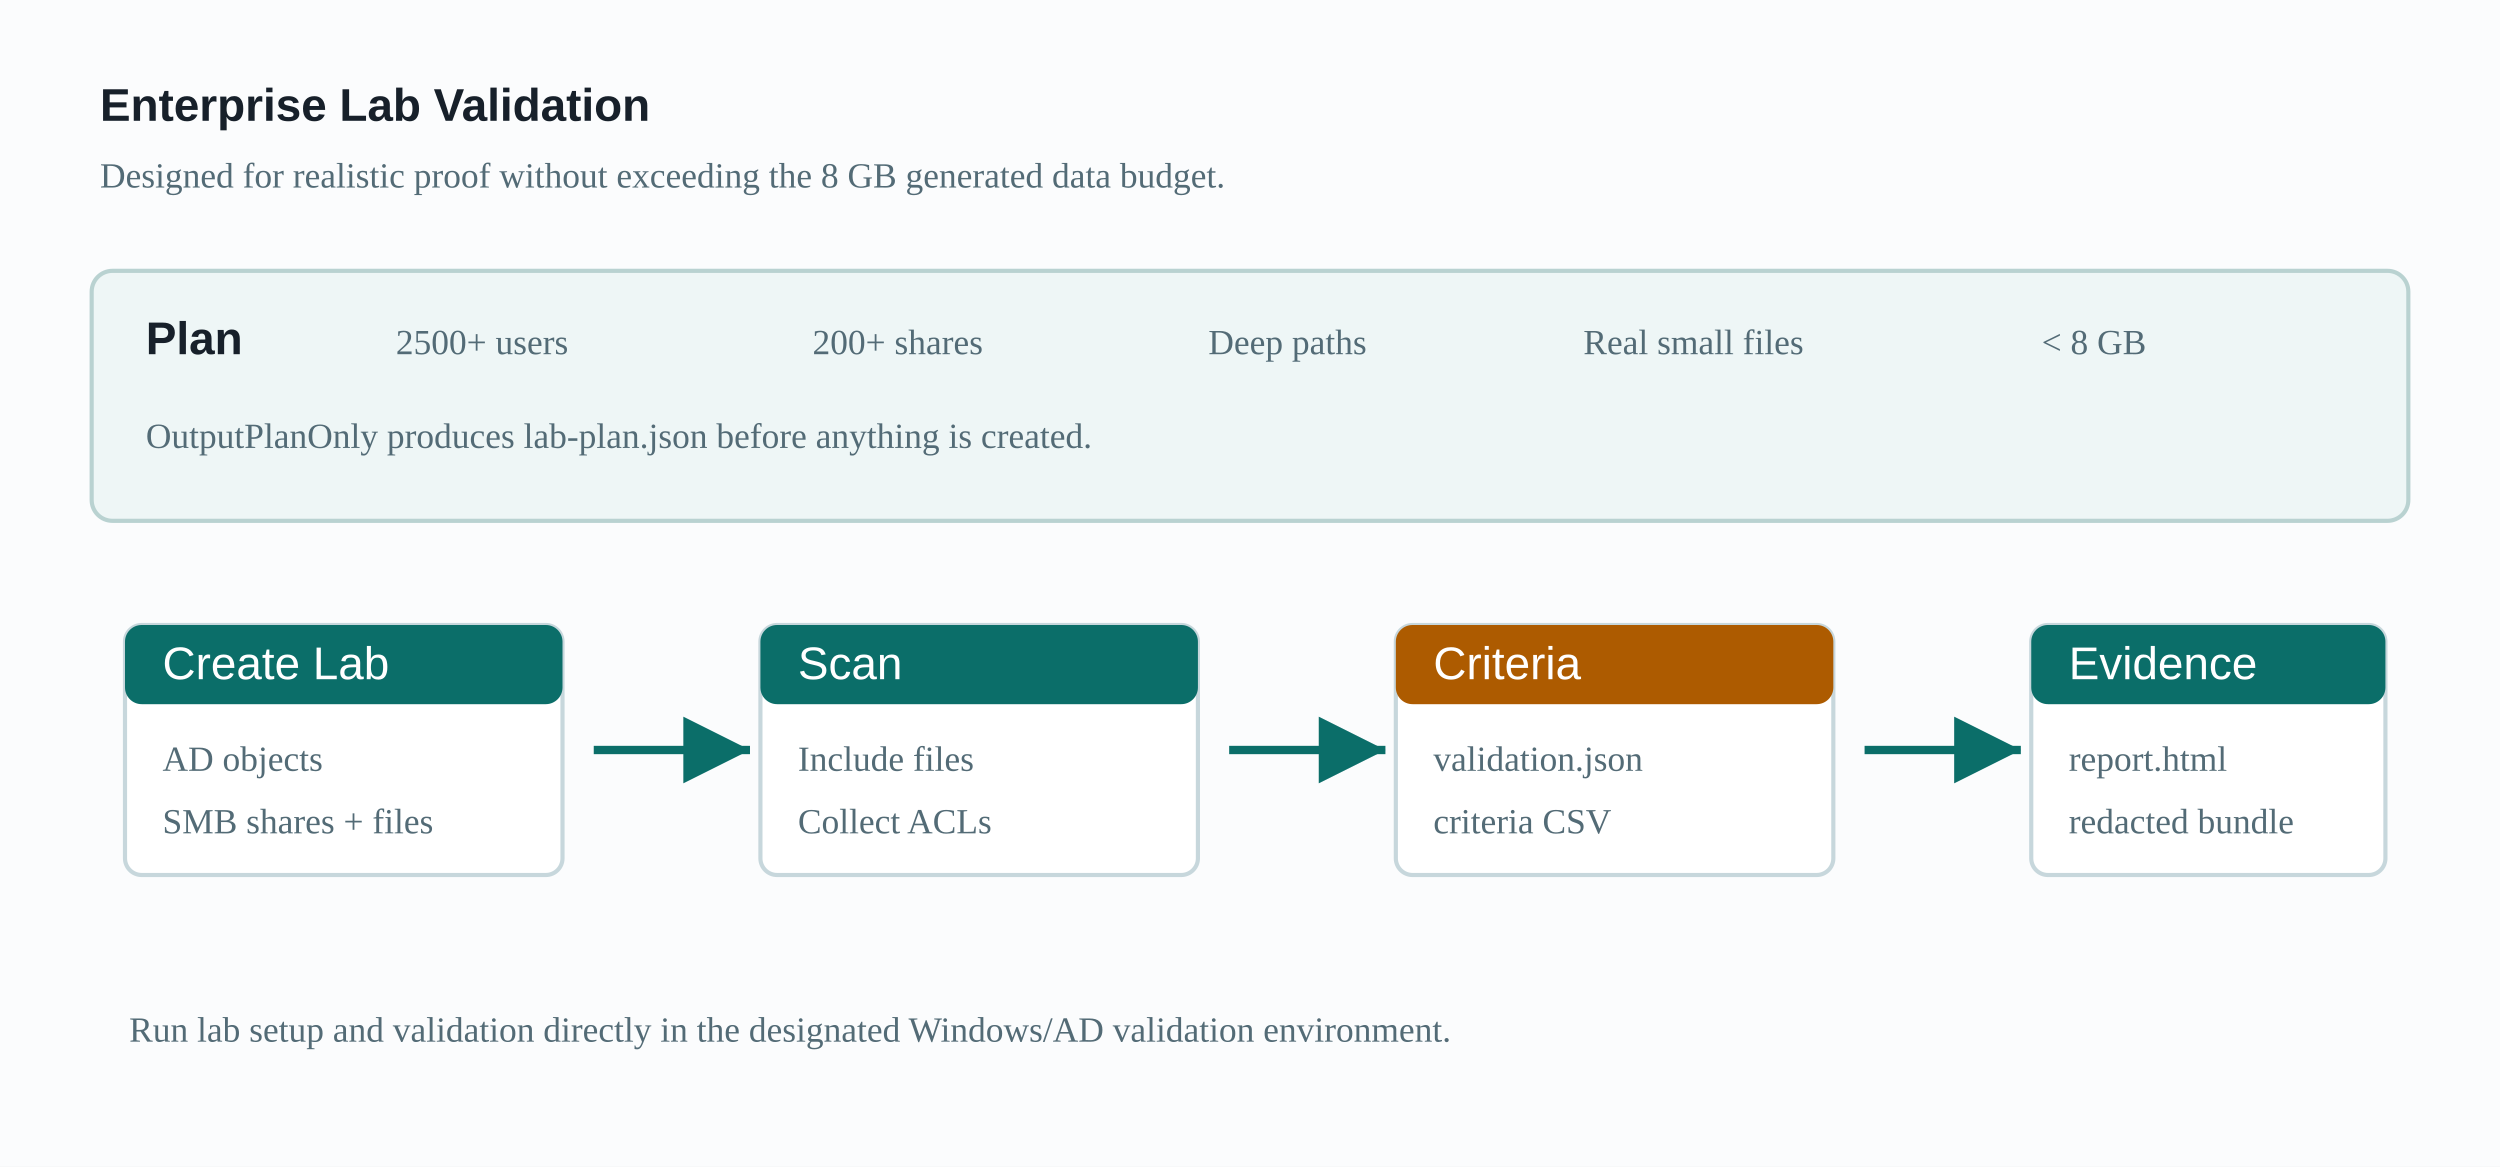
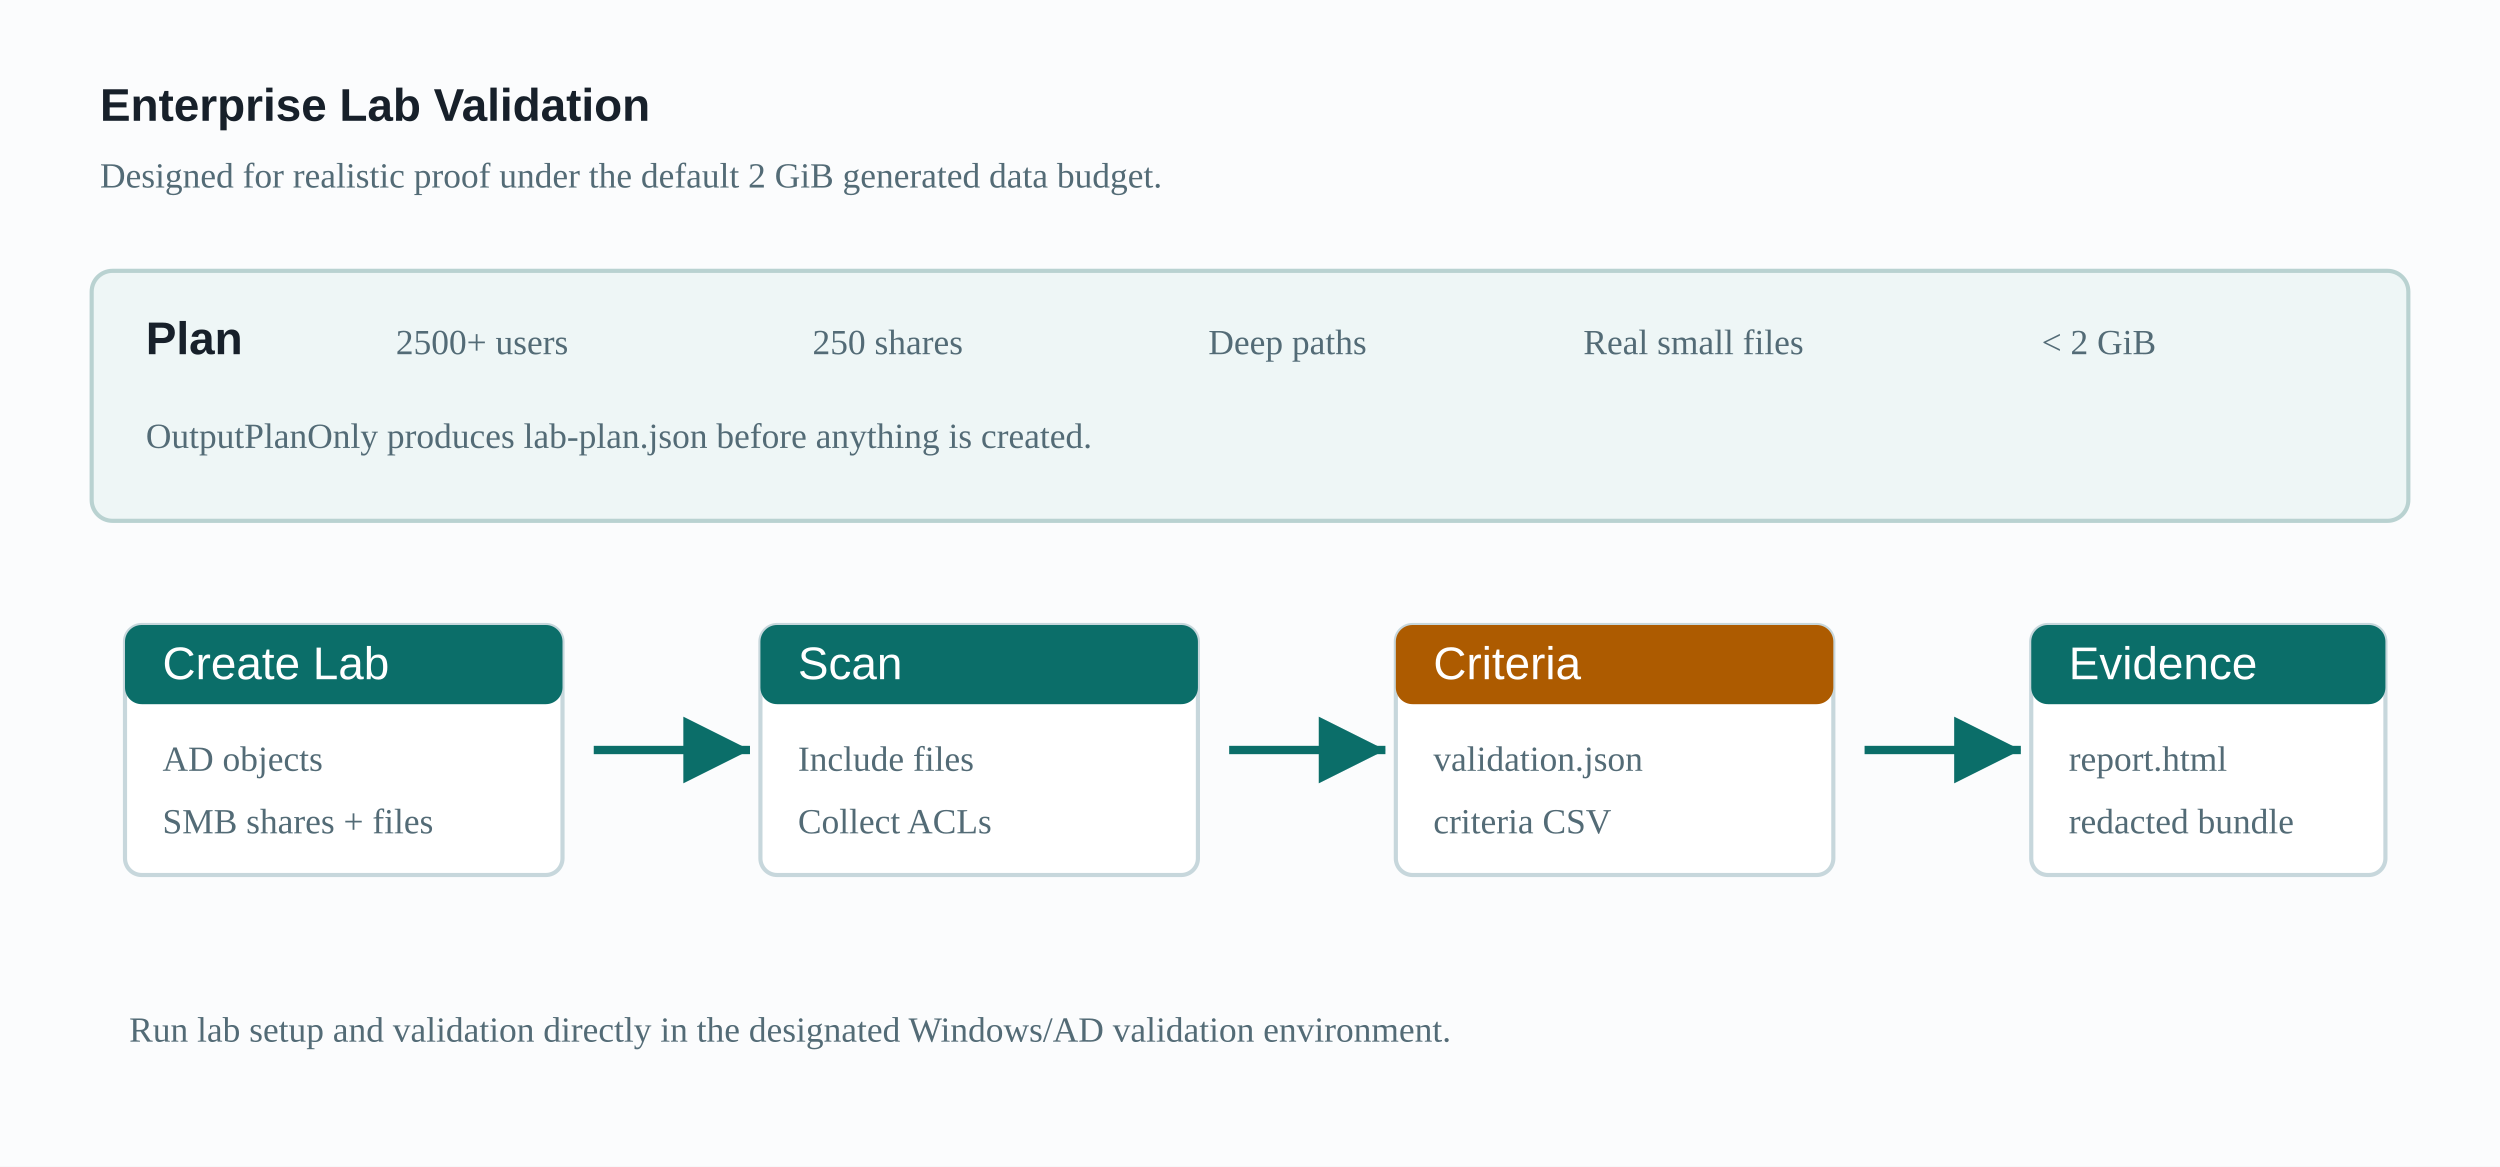
<svg xmlns="http://www.w3.org/2000/svg" width="1200" height="560" viewBox="0 0 1200 560" role="img" aria-labelledby="title desc">
  <defs>
    <style>
      .bg{fill:#fbfcfd}.lane{fill:#eef6f6;stroke:#b9d2d1;stroke-width:2}.box{fill:#fff;stroke:#c7d7dc;stroke-width:2}.accent{fill:#0b6e69}.warn{fill:#ad5b00}.text{font-family:Segoe UI,Arial,sans-serif;fill:#17202a;font-size:22px}.small{font-size:17px;fill:#536b76}.white{fill:#fff}.arrow{stroke:#0b6e69;stroke-width:4;fill:none;marker-end:url(#arrow)}
    </style>
    <marker id="arrow" markerWidth="12" markerHeight="12" refX="10" refY="6" orient="auto">
      <path d="M2,2 L10,6 L2,10 Z" fill="#0b6e69" />
    </marker>
  </defs>
  <rect class="bg" width="1200" height="560" />
  <text x="48" y="58" class="text" font-size="34" font-weight="700">Enterprise Lab Validation</text>
-   <text x="48" y="90" class="small">Designed for realistic proof without exceeding the 8 GB generated data budget.</text>
+   <text x="48" y="90" class="small">Designed for realistic proof under the default 2 GiB generated data budget.</text>
  <rect x="44" y="130" width="1112" height="120" rx="10" class="lane" />
  <text x="70" y="170" class="text" font-weight="700">Plan</text>
  <text x="190" y="170" class="small">2500+ users</text>
-   <text x="390" y="170" class="small">200+ shares</text>
+   <text x="390" y="170" class="small">250 shares</text>
  <text x="580" y="170" class="small">Deep paths</text>
  <text x="760" y="170" class="small">Real small files</text>
-   <text x="980" y="170" class="small">&lt; 8 GB</text>
+   <text x="980" y="170" class="small">&lt; 2 GiB</text>
  <text x="70" y="215" class="small">OutputPlanOnly produces lab-plan.json before anything is created.</text>
  <g transform="translate(60 300)">
    <rect class="box" width="210" height="120" rx="8" />
    <rect class="accent" width="210" height="38" rx="8" />
    <text x="18" y="26" class="white text" font-size="18">Create Lab</text>
    <text x="18" y="70" class="small">AD objects</text>
    <text x="18" y="100" class="small">SMB shares + files</text>
  </g>
  <path class="arrow" d="M285 360 H360" />
  <g transform="translate(365 300)">
    <rect class="box" width="210" height="120" rx="8" />
    <rect class="accent" width="210" height="38" rx="8" />
    <text x="18" y="26" class="white text" font-size="18">Scan</text>
    <text x="18" y="70" class="small">Include files</text>
    <text x="18" y="100" class="small">Collect ACLs</text>
  </g>
  <path class="arrow" d="M590 360 H665" />
  <g transform="translate(670 300)">
    <rect class="box" width="210" height="120" rx="8" />
    <rect class="warn" width="210" height="38" rx="8" />
    <text x="18" y="26" class="white text" font-size="18">Criteria</text>
    <text x="18" y="70" class="small">validation.json</text>
    <text x="18" y="100" class="small">criteria CSV</text>
  </g>
  <path class="arrow" d="M895 360 H970" />
  <g transform="translate(975 300)">
    <rect class="box" width="170" height="120" rx="8" />
    <rect class="accent" width="170" height="38" rx="8" />
    <text x="18" y="26" class="white text" font-size="18">Evidence</text>
    <text x="18" y="70" class="small">report.html</text>
    <text x="18" y="100" class="small">redacted bundle</text>
  </g>
  <text x="62" y="500" class="small">Run lab setup and validation directly in the designated Windows/AD validation environment.</text>
</svg>
